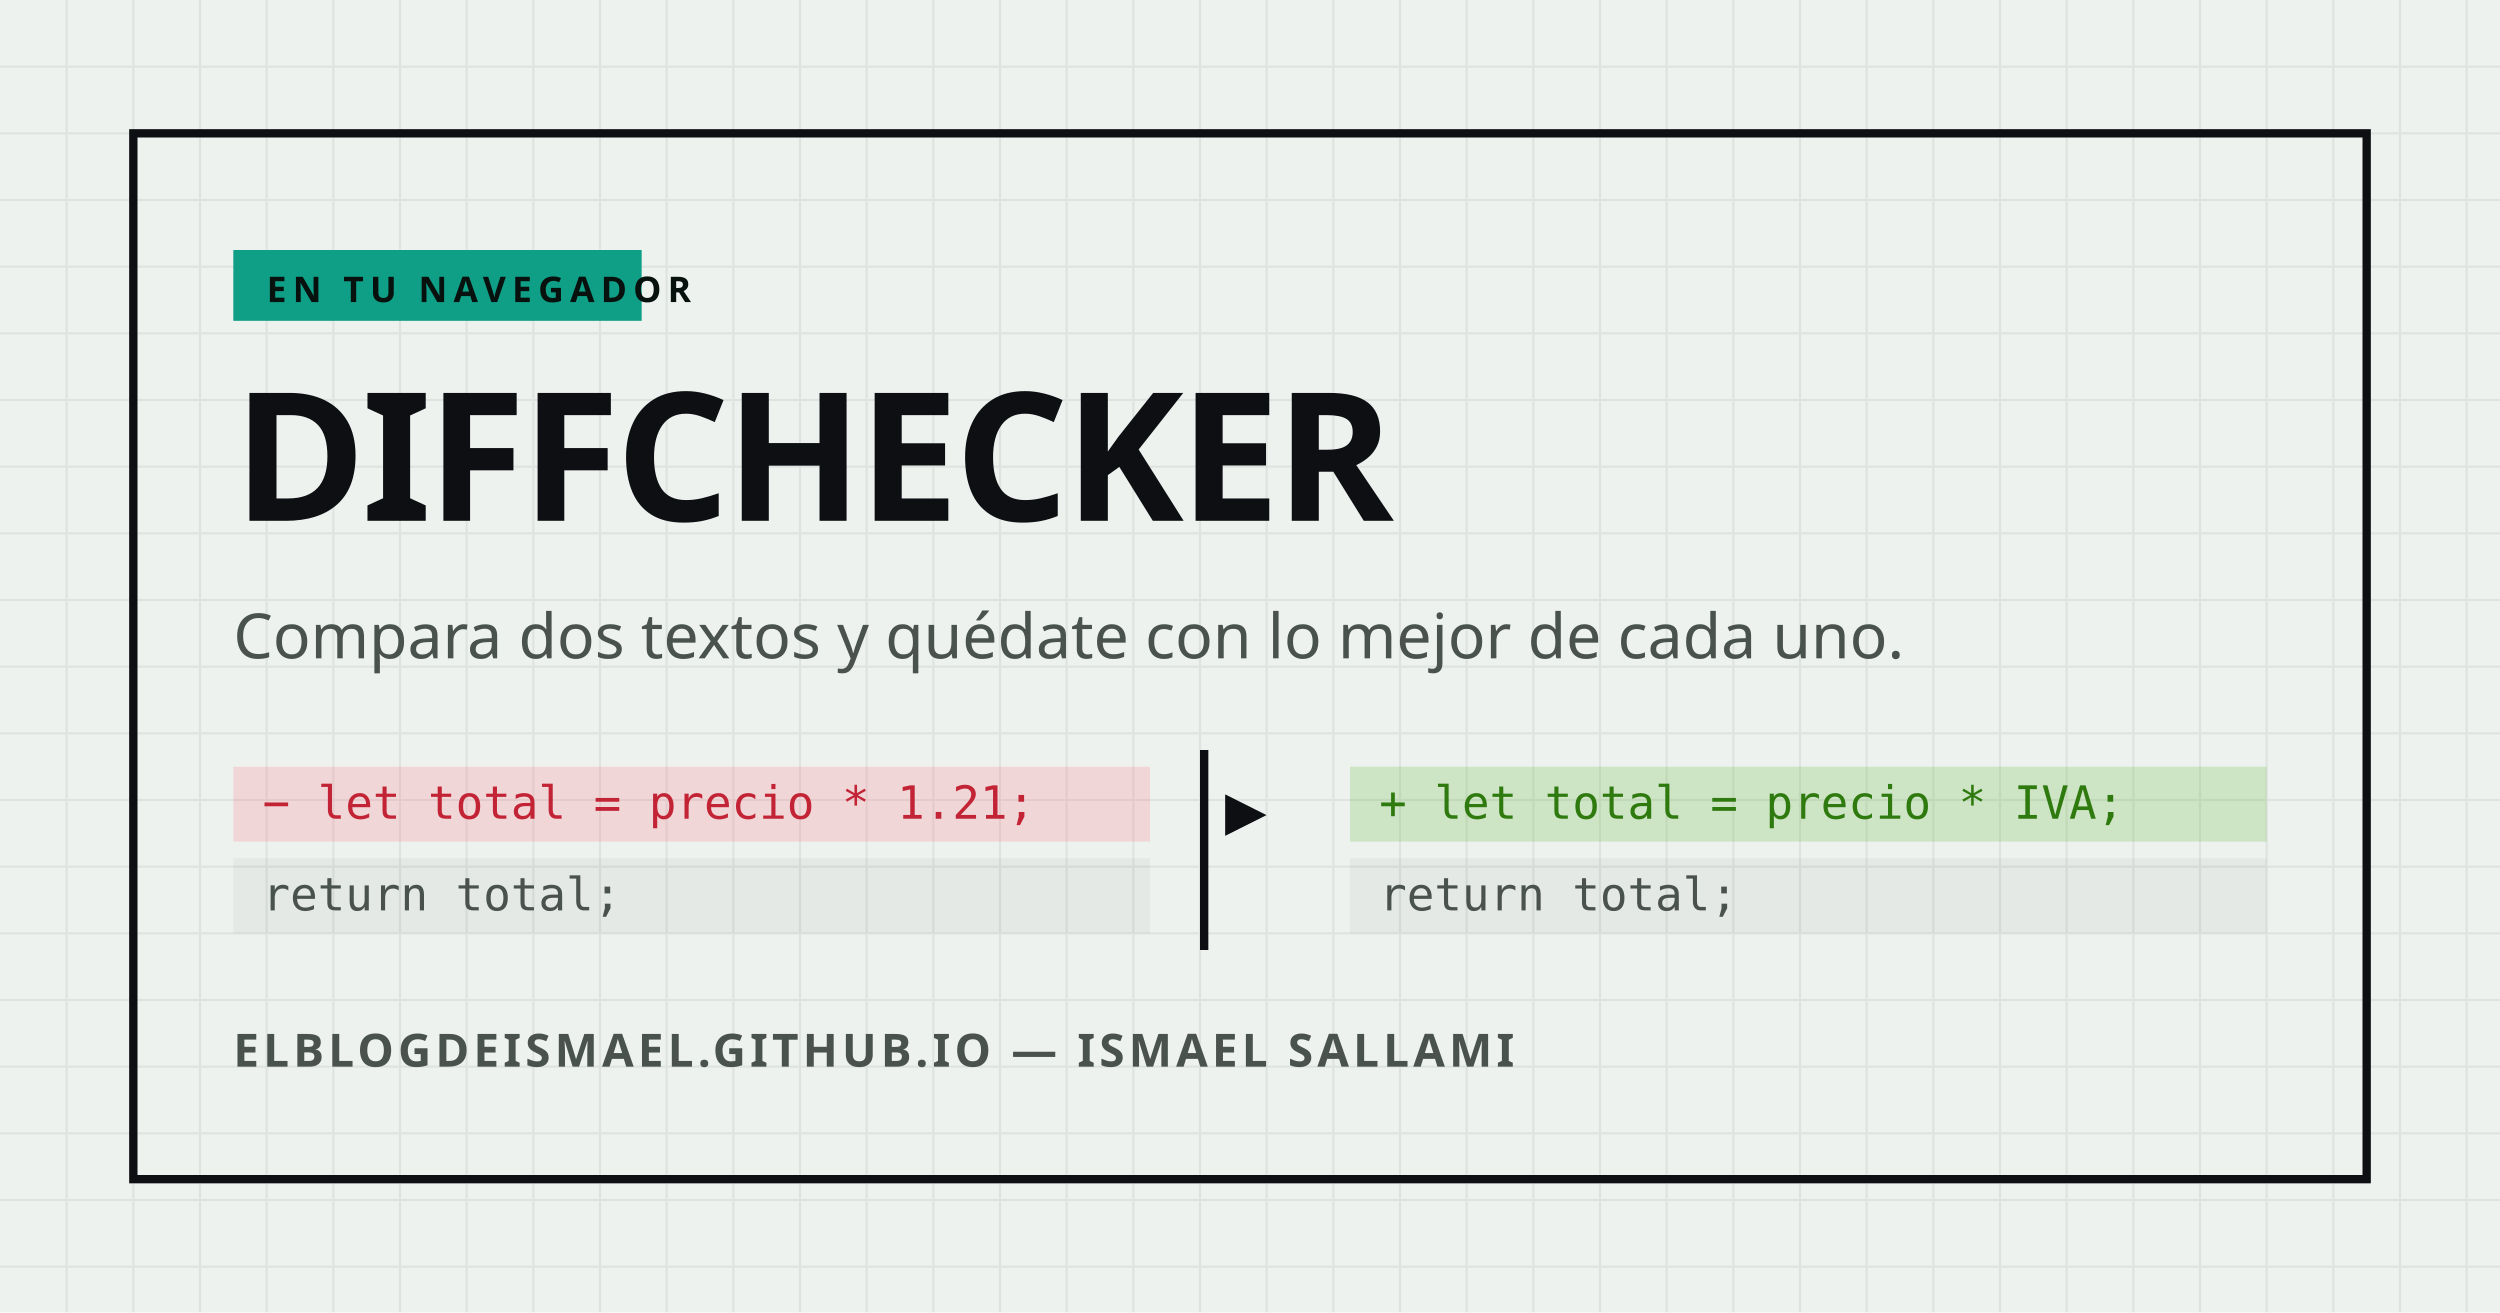
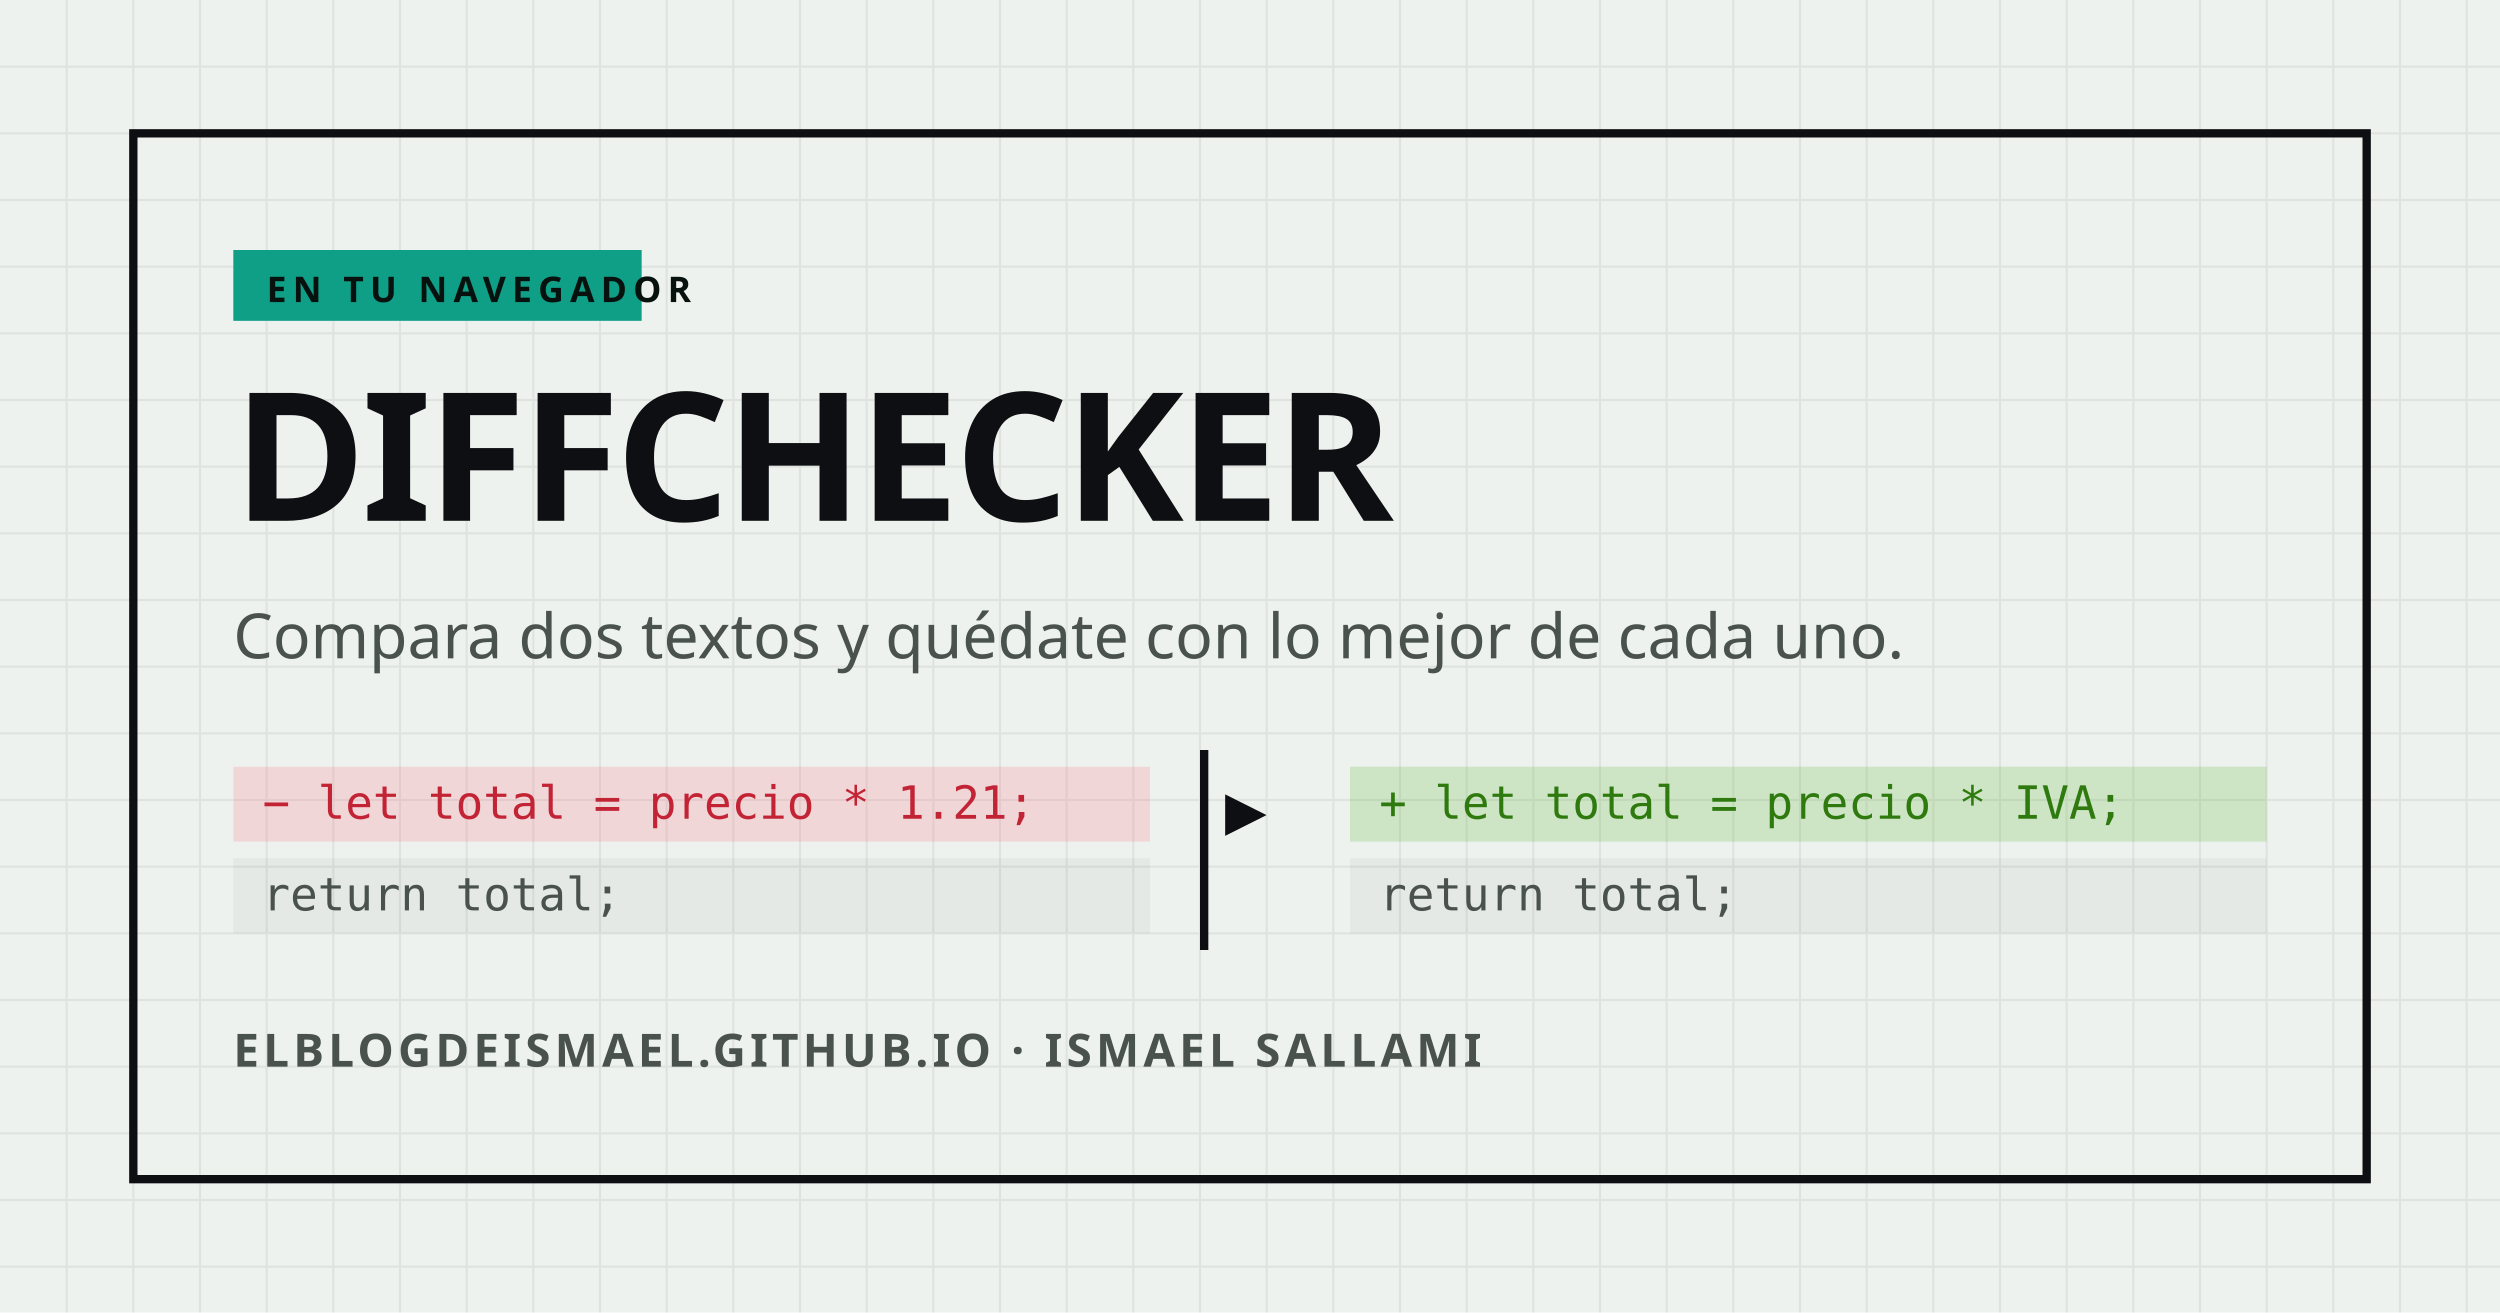
<svg xmlns="http://www.w3.org/2000/svg" viewBox="0 0 1200 630" width="1200" height="630">
  <rect width="1200" height="630" fill="#eef2ef" />
  <g stroke="#0d0f12" stroke-width="1" opacity="0.07">
    <path d="M32 0V630M64 0V630M96 0V630M128 0V630M160 0V630M192 0V630M224 0V630M256 0V630M288 0V630M320 0V630M352 0V630M384 0V630M416 0V630M448 0V630M480 0V630M512 0V630M544 0V630M576 0V630M608 0V630M640 0V630M672 0V630M704 0V630M736 0V630M768 0V630M800 0V630M832 0V630M864 0V630M896 0V630M928 0V630M960 0V630M992 0V630M1024 0V630M1056 0V630M1088 0V630M1120 0V630M1152 0V630M1184 0V630" />
    <path d="M0 32H1200M0 64H1200M0 96H1200M0 128H1200M0 160H1200M0 192H1200M0 224H1200M0 256H1200M0 288H1200M0 320H1200M0 352H1200M0 384H1200M0 416H1200M0 448H1200M0 480H1200M0 512H1200M0 544H1200M0 576H1200M0 608H1200" />
  </g>
  <rect x="64" y="64" width="1072" height="502" fill="none" stroke="#0d0f12" stroke-width="4" />
  <rect x="112" y="120" width="196" height="34" fill="#0f9e86" />
  <text x="128" y="145" font-family="Manrope, sans-serif" font-size="17" font-weight="700" letter-spacing="3" fill="#07120f">EN TU NAVEGADOR</text>
  <text x="112" y="250" font-family="Bricolage Grotesque, Manrope, sans-serif" font-size="86" font-weight="800" letter-spacing="-2" fill="#0d0f12">DIFFCHECKER</text>
  <text x="112" y="316" font-family="Manrope, sans-serif" font-size="30" fill="#4a524d">Compara dos textos y quédate con lo mejor de cada uno.</text>
  <g font-family="JetBrains Mono, monospace" font-size="22">
    <rect x="112" y="368" width="440" height="36" fill="rgba(255,93,108,0.18)" />
    <text x="126" y="393" fill="#c22436">− let total = precio * 1.21;</text>
    <rect x="112" y="412" width="440" height="36" fill="rgba(0,0,0,0.04)" />
    <text x="126" y="437" fill="#4a524d">  return total;</text>
    <rect x="648" y="368" width="440" height="36" fill="rgba(79,179,31,0.2)" />
    <text x="662" y="393" fill="#2f7a0f">+ let total = precio * IVA;</text>
    <rect x="648" y="412" width="440" height="36" fill="rgba(0,0,0,0.04)" />
    <text x="662" y="437" fill="#4a524d">  return total;</text>
  </g>
  <rect x="576" y="360" width="4" height="96" fill="#0d0f12" />
  <text x="588" y="398" font-family="Manrope, sans-serif" font-size="26" font-weight="700" fill="#0d0f12">▶</text>
-   <text x="112" y="512" font-family="Manrope, sans-serif" font-size="22" font-weight="600" letter-spacing="2" fill="#4a524d">ELBLOGDEISMAEL.GITHUB.IO — ISMAEL SALLAMI</text>
+   <text x="112" y="512" font-family="Manrope, sans-serif" font-size="22" font-weight="600" letter-spacing="2" fill="#4a524d">ELBLOGDEISMAEL.GITHUB.IO · ISMAEL SALLAMI</text>
</svg>
